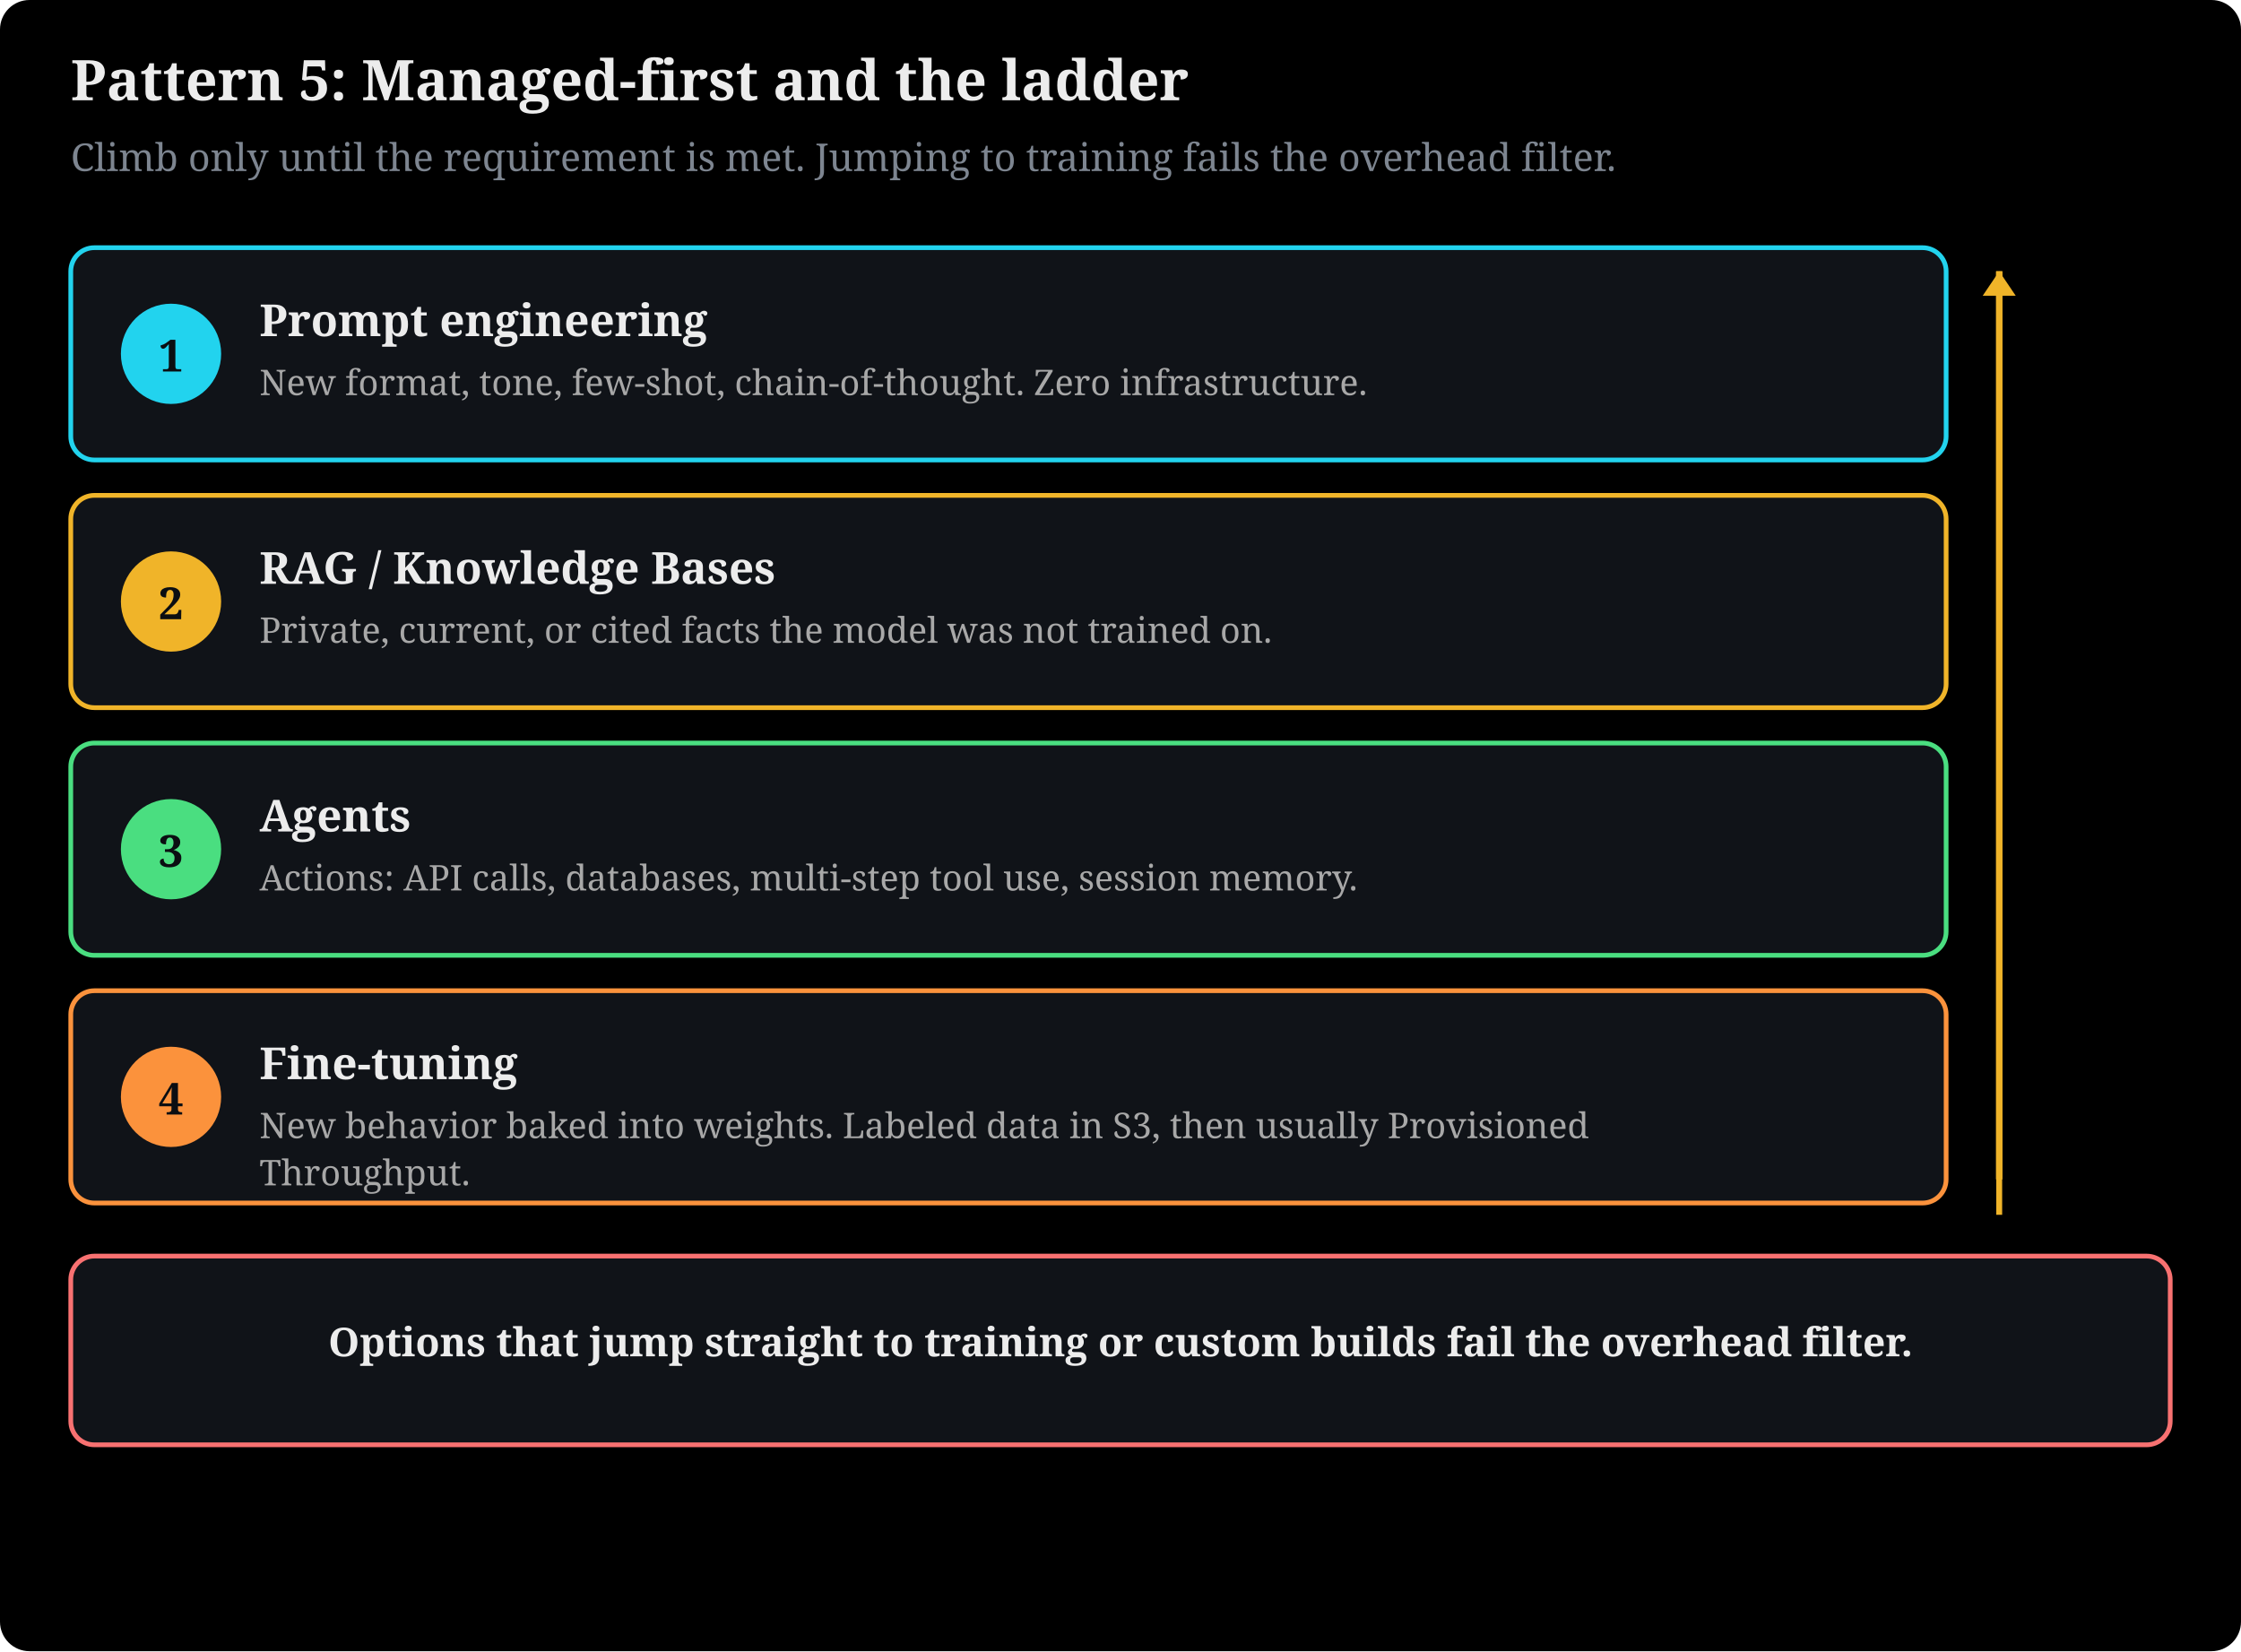
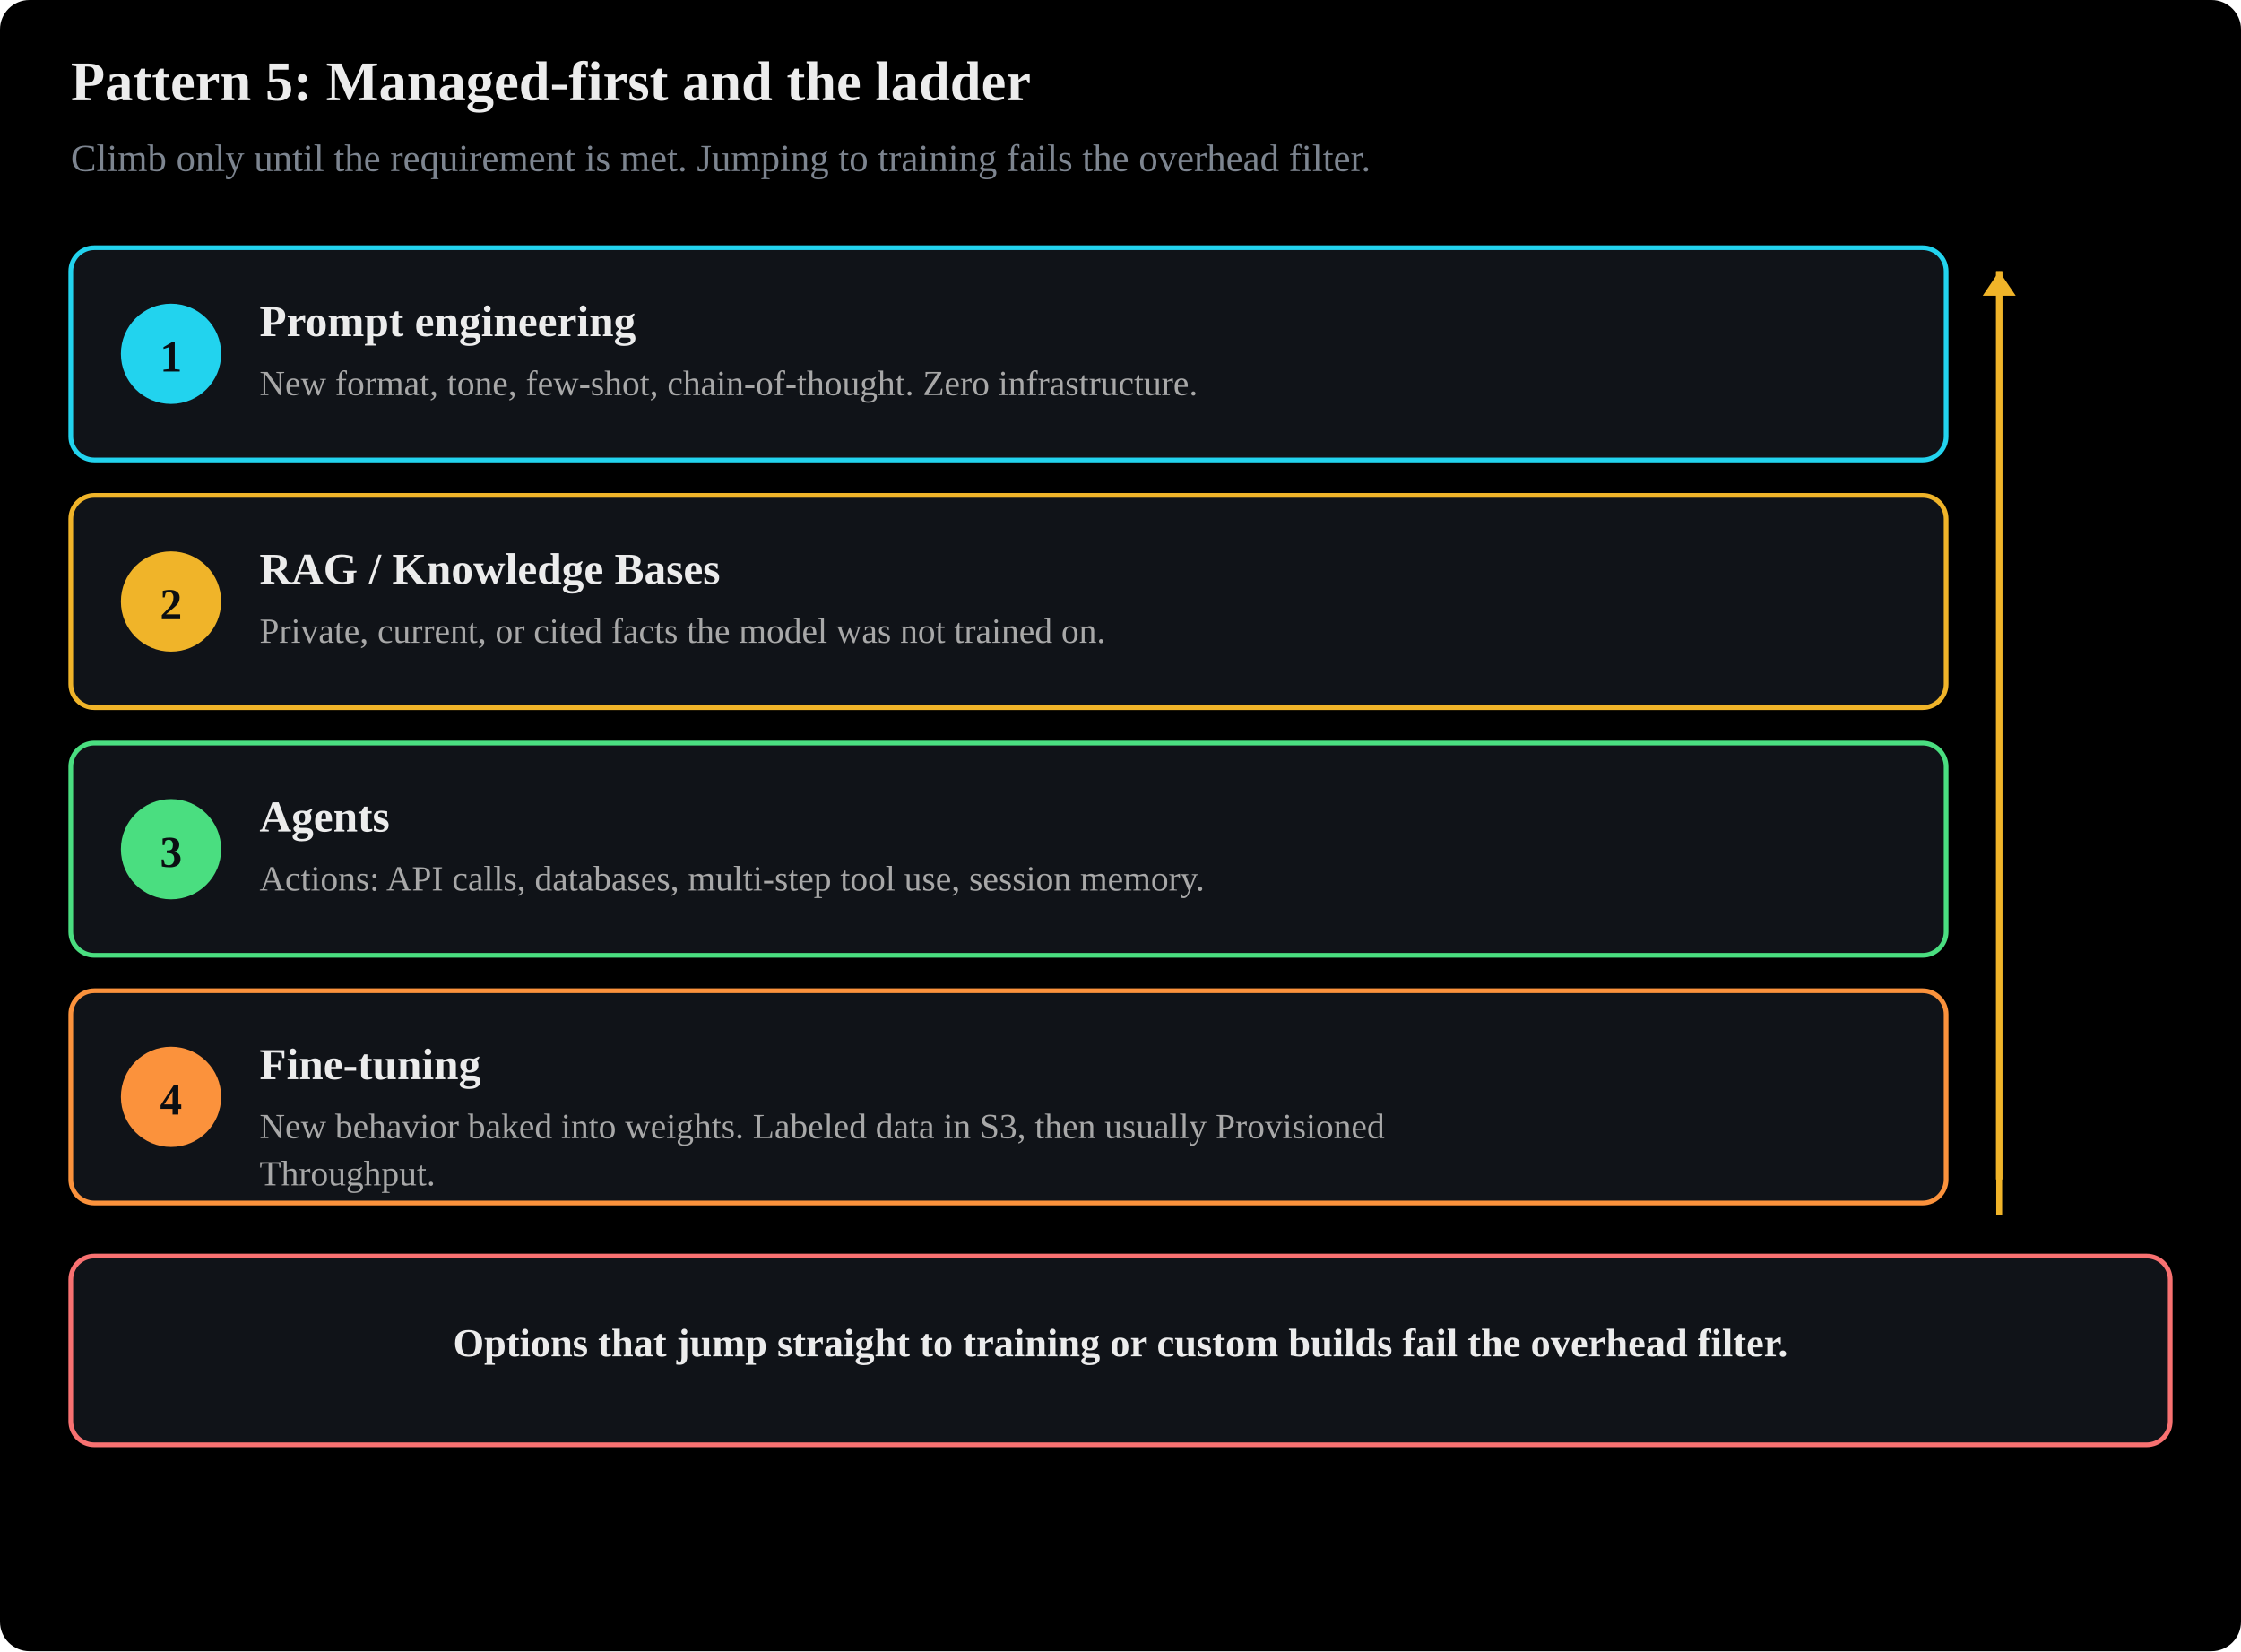
- <svg xmlns="http://www.w3.org/2000/svg" viewBox="0 0 760 560" width="100%" style="max-width:780px" font-family="Charis SIL, Georgia, serif" role="img">
+ <svg xmlns="http://www.w3.org/2000/svg" viewBox="0 0 760 560" width="100%" style="max-width:780px" font-family="Anthropic Sans, Inter, Source Sans 3, IBM Plex Sans, sans-serif" role="img">
  <rect x="0" y="0" width="760" height="560" fill="#000000" rx="10" />
  <text x="24" y="34" font-size="19" font-weight="bold" fill="#ececec">Pattern 5: Managed-first and the ladder</text>
  <text x="24" y="58" font-size="13" fill="#7d8590">Climb only until the requirement is met. Jumping to training fails the overhead filter.</text>
  <rect x="24" y="84" width="636" height="72" rx="8" fill="#101318" stroke="#22d3ee" stroke-width="1.6" />
  <circle cx="58" cy="120.0" r="17" fill="#22d3ee" />
  <text x="58" y="126.0" font-size="15" fill="#0b0e12" text-anchor="middle" font-weight="bold">1</text>
  <text x="88" y="114" font-size="15" fill="#ececec" text-anchor="start" font-weight="bold">Prompt engineering</text>
  <text x="88" y="134" font-size="12" fill="#a8a8a8" text-anchor="start">New format, tone, few-shot, chain-of-thought. Zero infrastructure.</text>
  <rect x="24" y="168" width="636" height="72" rx="8" fill="#101318" stroke="#f0b429" stroke-width="1.6" />
  <circle cx="58" cy="204.0" r="17" fill="#f0b429" />
  <text x="58" y="210.0" font-size="15" fill="#0b0e12" text-anchor="middle" font-weight="bold">2</text>
  <text x="88" y="198" font-size="15" fill="#ececec" text-anchor="start" font-weight="bold">RAG / Knowledge Bases</text>
  <text x="88" y="218" font-size="12" fill="#a8a8a8" text-anchor="start">Private, current, or cited facts the model was not trained on.</text>
  <rect x="24" y="252" width="636" height="72" rx="8" fill="#101318" stroke="#4ade80" stroke-width="1.6" />
  <circle cx="58" cy="288.0" r="17" fill="#4ade80" />
  <text x="58" y="294.0" font-size="15" fill="#0b0e12" text-anchor="middle" font-weight="bold">3</text>
  <text x="88" y="282" font-size="15" fill="#ececec" text-anchor="start" font-weight="bold">Agents</text>
  <text x="88" y="302" font-size="12" fill="#a8a8a8" text-anchor="start">Actions: API calls, databases, multi-step tool use, session memory.</text>
  <rect x="24" y="336" width="636" height="72" rx="8" fill="#101318" stroke="#fb923c" stroke-width="1.6" />
  <circle cx="58" cy="372.0" r="17" fill="#fb923c" />
  <text x="58" y="378.0" font-size="15" fill="#0b0e12" text-anchor="middle" font-weight="bold">4</text>
  <text x="88" y="366" font-size="15" fill="#ececec" text-anchor="start" font-weight="bold">Fine-tuning</text>
  <text x="88" y="386" font-size="12" fill="#a8a8a8" text-anchor="start">New behavior baked into weights. Labeled data in S3, then usually Provisioned</text>
  <text x="88" y="402" font-size="12" fill="#a8a8a8" text-anchor="start">Throughput.</text>
  <line x1="678" y1="92" x2="678" y2="412" stroke="#f0b429" stroke-width="2" />
  <line x1="678" y1="400" x2="678" y2="92" stroke="#f0b429" stroke-width="2.2" />
  <polygon points="678.0,92.0 683.6,100.3 672.4,100.3" fill="#f0b429" />
  <text x="678" y="438" font-size="11.5" fill="#f0b429" text-anchor="middle">cost + effort</text>
  <rect x="24" y="426" width="712" height="64" rx="8" fill="#101318" stroke="#f87171" stroke-width="1.6" />
  <text x="380" y="460" font-size="13.5" fill="#ececec" text-anchor="middle" font-weight="bold">Options that jump straight to training or custom builds fail the overhead filter.</text>
</svg>
